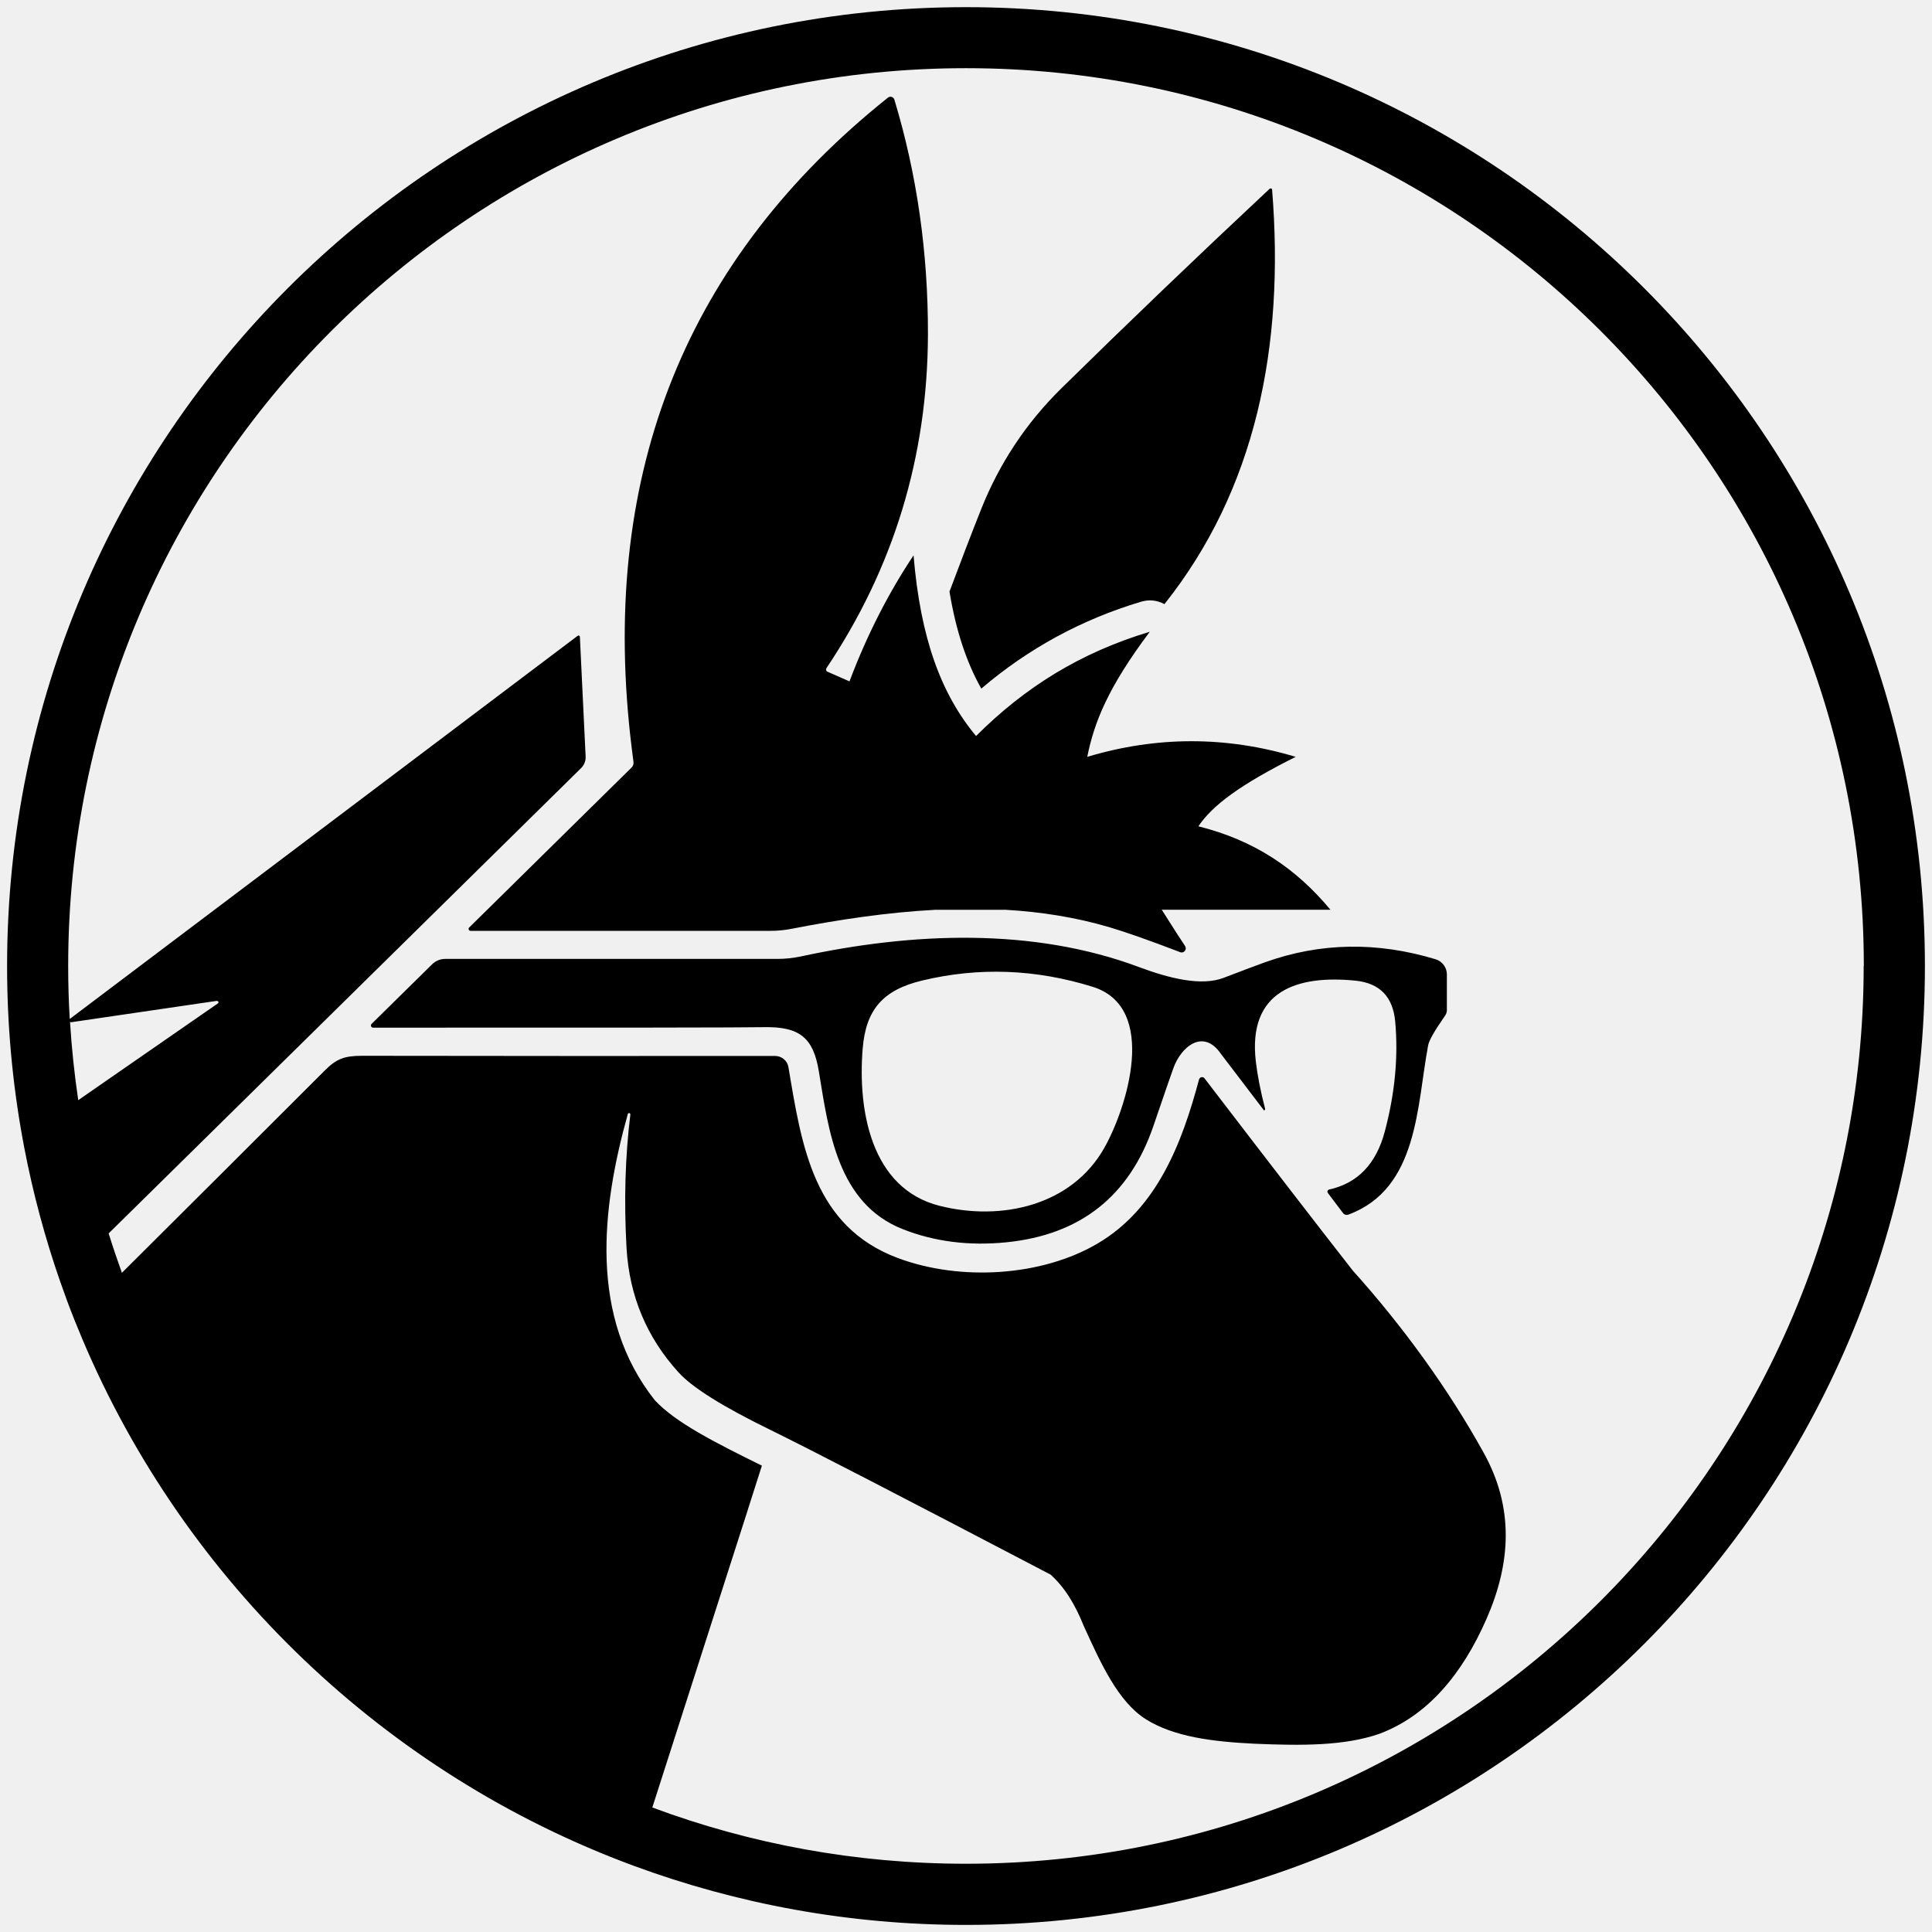
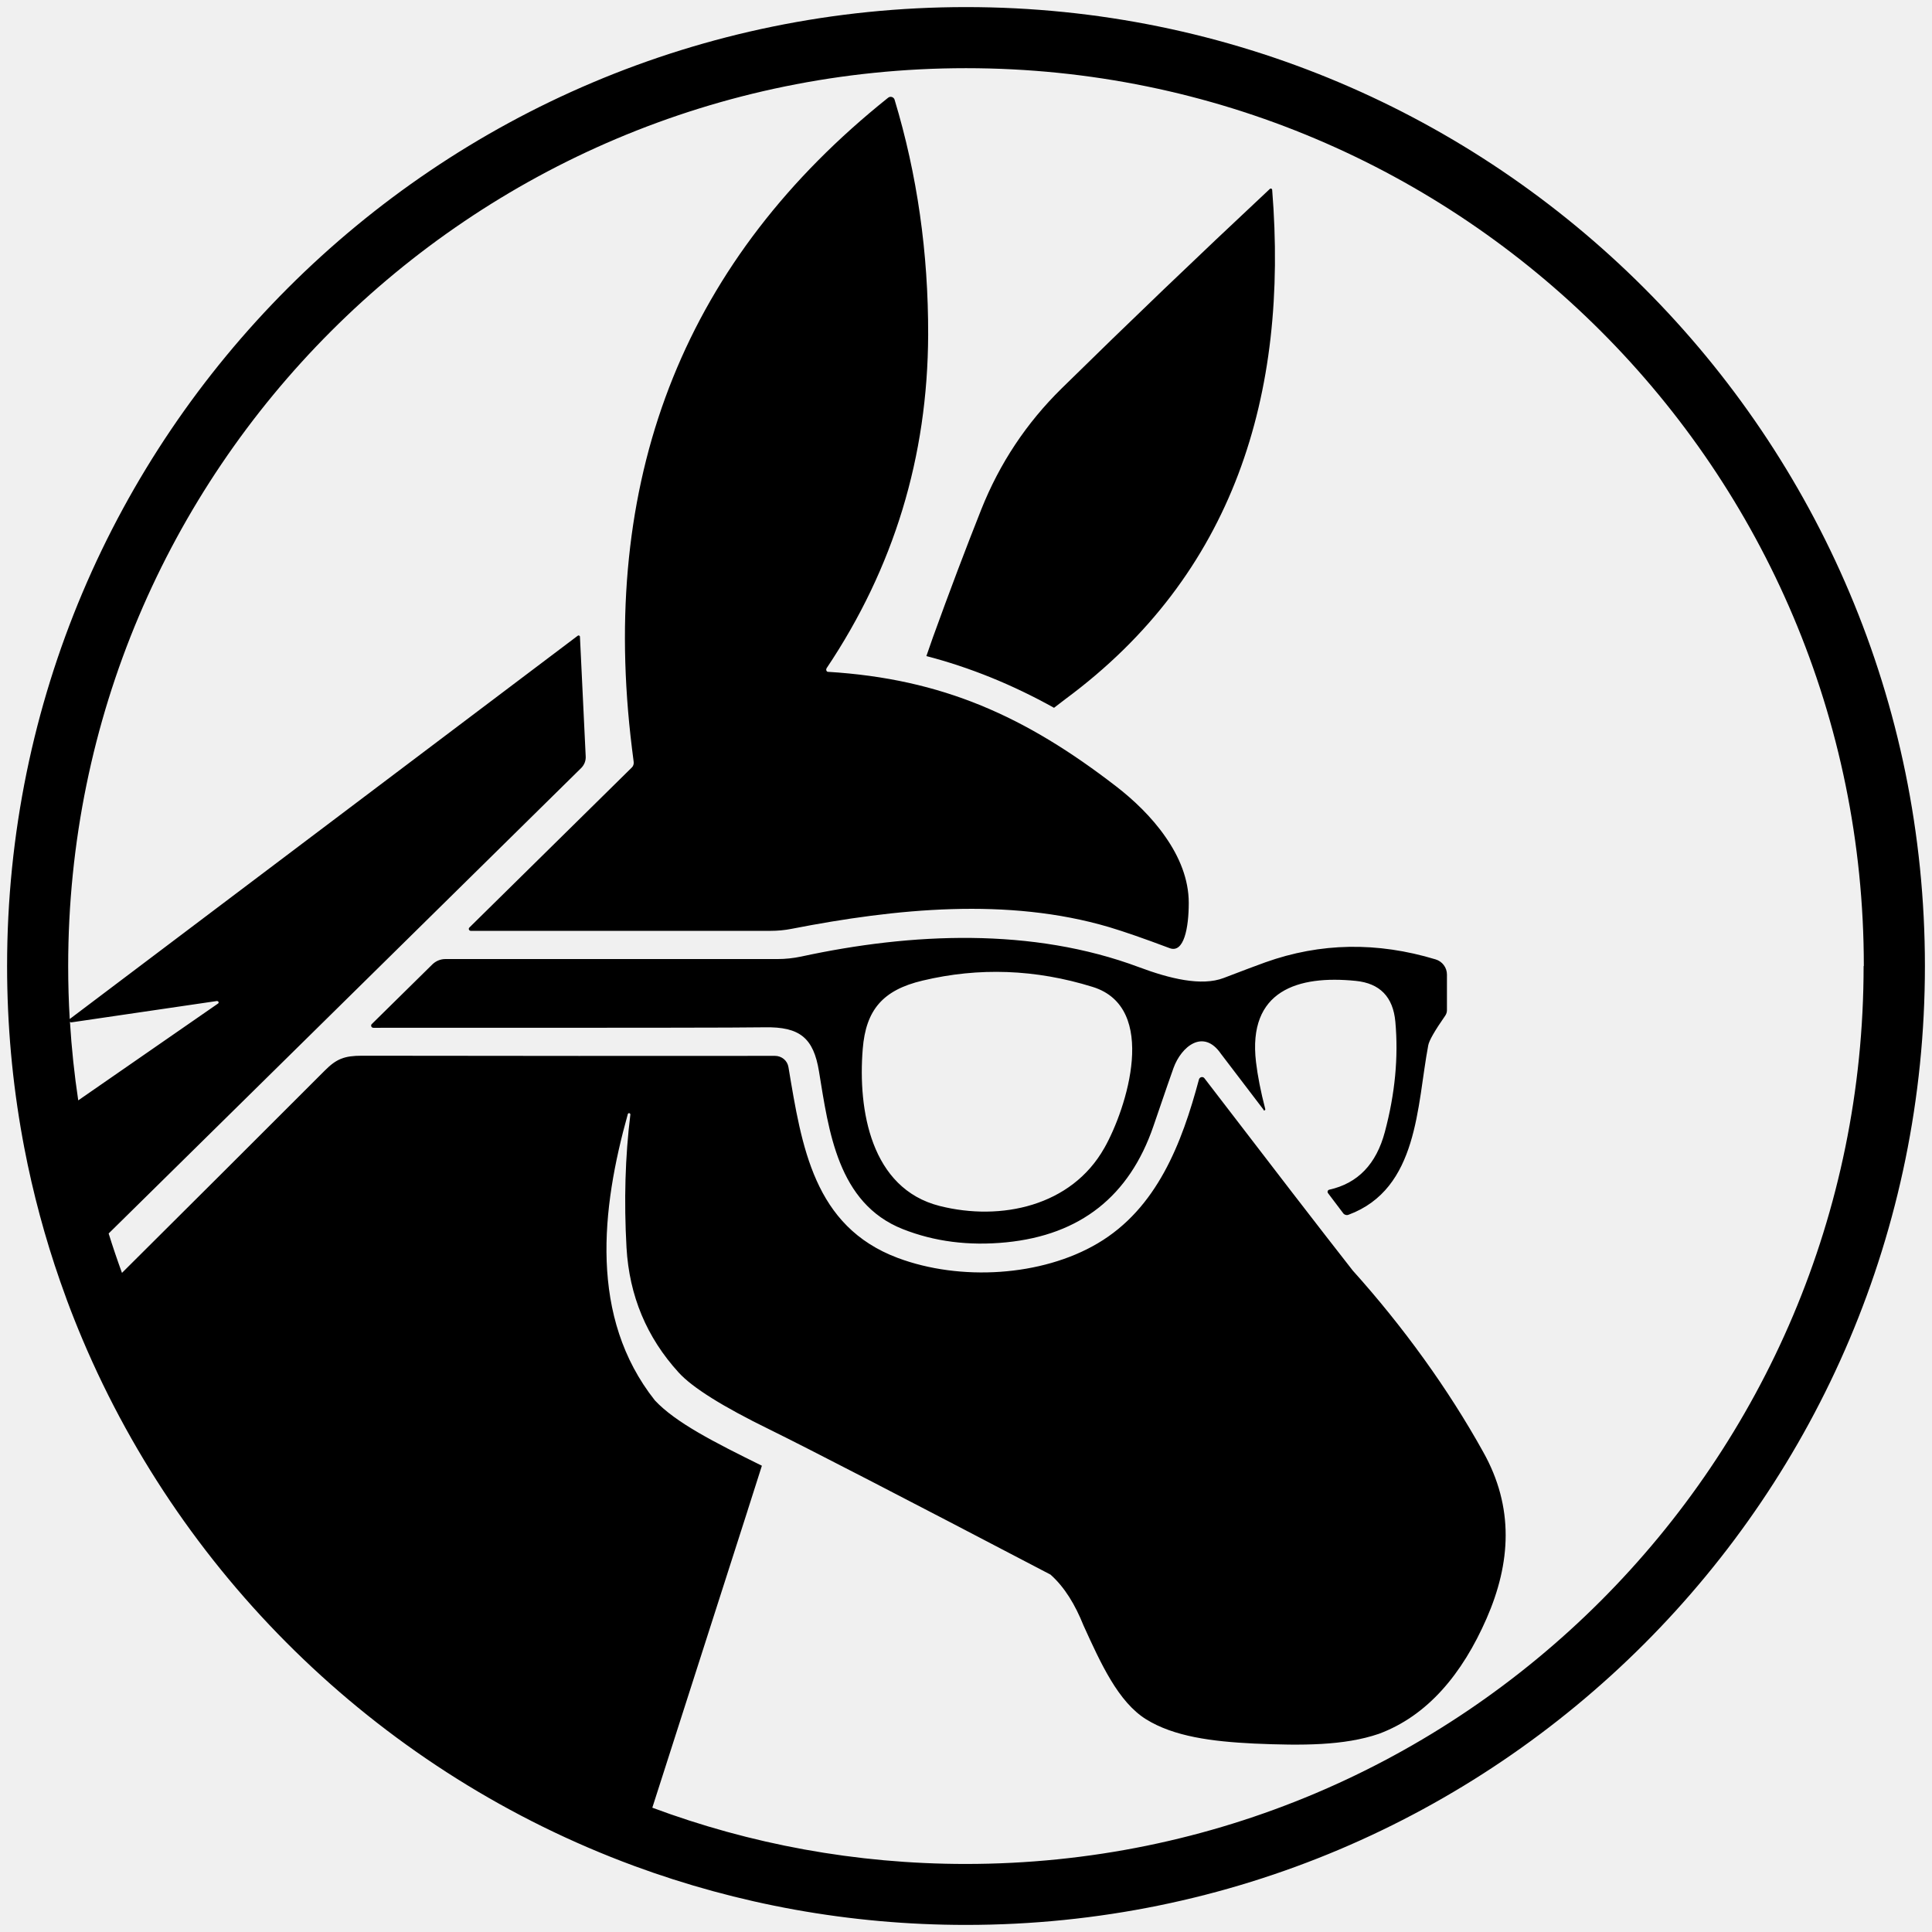
<svg xmlns="http://www.w3.org/2000/svg" viewBox="0 0 272.6 272.6" width="272.6" height="272.6">
  <style>@media(prefers-color-scheme:dark){path{fill:#fff}}</style>
-   <path d="m271.6 136.3c0 74.72-60.58 135.3-135.3 135.3c-16.48 0-32.27-2.95-46.88-8.34c-35.06-12.95-63.29-40.01-77.79-74.29c-.38-.9-.75-1.81-1.12-2.72c-.72-1.8-1.39-3.62-2.03-5.46c-2.12-6.1-3.82-12.4-5.06-18.87c-.08-.41-.16-.83-.23-1.24c-1.44-7.91-2.19-16.05-2.19-24.37c0-74.72 60.58-135.3 135.3-135.3c74.72 0 135.3 60.58 135.3 135.3zm-8.62 0c0-69.96-56.71-126.68-126.68-126.68c-69.96 0-126.68 56.71-126.68 126.68c0 2.51.07 5 .22 7.47c.01 0 .01-.01.02-.01l71.65-54.05c.03-.02.06-.03.1-.04c.04 0 .07 0 .1.02c.03.02.06.04.08.07c.02.03.03.06.03.1l.81 16.87c.02.3-.03.6-.14.89c-.11.28-.28.54-.49.75l-62.92 61.97l-3.75 3.69c.58 1.87 1.21 3.72 1.87 5.56c9.76-9.71 19.3-19.22 28.61-28.53h0c1.64-1.65 2.77-2.09 5.24-2.09c21.39.03 40.82.04 58.31.02c.45 0 .89.16 1.24.45c.35.29.58.7.65 1.15c1.87 11.18 3.56 22.46 15.42 26.91c8.81 3.3 20.31 2.61 28.21-2.05c8.37-4.93 11.89-14.12 14.3-23.14c.02-.08.07-.15.13-.21c.06-.06.14-.1.22-.11c.08-.02.17-.01.24.02c.08.03.14.08.19.15c9.5 12.4 16.47 21.44 20.92 27.12c7.12 7.92 13.49 16.74 18.39 25.57c4.41 7.84 3.92 15.69.49 23.53c-3.43 7.84-8.33 13.73-15.2 16.28c-4.9 1.67-10.78 1.67-17.65 1.37c-5.88-.29-11.28-.98-15.2-3.43c-3.92-2.45-6.37-7.84-8.82-13.24c-1.18-2.94-2.65-5.39-4.66-7.19c-20.91-10.94-34.12-17.77-39.64-20.47c-6.63-3.24-10.91-5.92-12.84-8.05c-4.51-4.95-6.96-10.82-7.35-17.6c-.37-6.62-.19-12.87.54-18.78c.01-.04 0-.09-.03-.13c-.02-.04-.06-.07-.1-.08c-.04-.01-.09-.01-.13.01c-.04.02-.07.05-.09.09c-3.74 13.36-5.5 28.66 3.81 40.42c2.94 3.14 8.33 5.88 15.1 9.22l-2.01 6.3v.01l-13.45 41.92c13.77 5.13 28.68 7.94 44.24 7.94c69.96 0 126.68-56.71 126.68-126.68zm-146.37-42.01c-.03.04-.04.09-.05.14c-.01.05 0 .1.01.14c.01.05.04.09.07.13c.03.04.07.07.12.08c1.05.46 2.09.91 3.1 1.36c2.52-6.68 5.59-12.61 9.04-17.78c.98 11.77 3.92 19.61 8.82 25.49c6.86-6.86 14.71-11.77 24.51-14.71c-5.88 7.84-7.84 12.75-8.82 17.65q14.71-4.41 29.41 0c-7.84 3.92-11.77 6.86-13.73 9.8c7.84 1.96 13.73 5.88 18.63 11.77h-23.8c1.63 2.59 2.73 4.29 3.29 5.12c.07.1.1.22.1.35c-.01.12-.05.24-.13.34c-.08.1-.18.17-.3.2c-.12.03-.24.03-.36-.02c-4.27-1.64-7.62-2.82-10.05-3.54c-4.72-1.39-9.61-2.15-14.56-2.44h-9.93c-6.82.36-13.65 1.39-20.28 2.68c-1 .2-2.01.29-3.02.29h-42.29c-.05 0-.11-.02-.15-.05c-.05-.03-.08-.07-.1-.12c-.02-.05-.03-.1-.02-.16c.01-.05.04-.1.08-.14l22.91-22.57c.11-.1.19-.23.23-.37c.05-.14.06-.29.04-.44c-.16-1.22-.31-2.44-.45-3.68q-6.18-56.04 36.35-90.03c.08-.06.16-.1.26-.12c.09-.02.19-.01.28.02c.09.03.18.08.24.15c.07.07.12.15.14.25c3.18 10.52 4.76 21.57 4.73 33.15c-.06 17.22-4.84 32.91-14.34 47.07zm61.65 62.27c-3.88-5.08-5.88-7.7-5.99-7.86c-2.49-3.63-5.61-1.03-6.7 1.99c-.21.56-1.16 3.3-2.84 8.22c-3.39 9.88-10.31 15.34-20.78 16.38c-5.27.52-10.13-.1-14.6-1.87c-9.19-3.64-10.44-13.89-11.81-22.24c-.77-4.73-2.69-6.34-7.71-6.25c-2.73.06-21.12.08-55.17.07c-.06 0-.13-.02-.18-.05c-.05-.03-.09-.08-.12-.14c-.02-.06-.03-.12-.02-.18c.01-.06.04-.12.09-.16l8.55-8.42c.49-.48 1.15-.75 1.83-.75h46.87c1.12 0 2.24-.12 3.33-.35c15.62-3.38 32.64-4.13 47.7 1.5c4.3 1.61 8.81 2.72 11.94 1.52q4.15-1.59 5.88-2.21q11.65-4.16 24.03-.41c.46.14.86.42 1.15.81c.29.39.44.85.44 1.33v5.04c0 .27-.09.54-.25.77c-1.47 2.11-2.27 3.5-2.39 4.18c-1.61 8.5-1.37 20.25-11.26 23.9c-.14.05-.28.06-.42.01c-.14-.04-.26-.12-.34-.24l-2.13-2.82c-.03-.04-.05-.09-.06-.14c-.01-.05 0-.1.01-.15c.02-.05.05-.09.09-.13c.04-.03.09-.06.14-.07c4.02-.89 6.63-3.61 7.84-8.15c1.44-5.39 1.93-10.58 1.48-15.55c-.32-3.5-2.18-5.42-5.59-5.77c-8.14-.82-15.28 1.34-14.07 11.46c.23 1.94.66 4.14 1.3 6.61c.01.04.02.07 0 .11c-.01.04-.04.06-.07.08c-.03.02-.07.02-.11.01c-.04-.01-.07-.04-.08-.07zm.9-129.93c.03-.02.06-.04.1-.04c.03-.01.07-.01.1.01c.04.01.07.03.09.06c.02.03.04.06.04.1c1.79 22.17-2.34 42.34-15.19 58.48q-1.6-.85-3.33-.33q-12.57 3.77-22.51 12.25q-3.16-5.58-4.49-13.69c1.54-4.12 3.03-8 4.47-11.63c2.59-6.5 6.37-12.19 11.35-17.08c9.34-9.18 19.13-18.56 29.37-28.14zm-23.35 135.34c3.15-5.56 7.73-19.83-1.65-22.74c-8.05-2.5-16.05-2.79-24-.89c-5.61 1.33-8 4.14-8.44 9.64c-.7 8.6 1.13 19.71 10.86 22.16c8.65 2.18 18.6.02 23.23-8.17zm-136.72-12.32h0l11.65-8.07c.04-.02.07-.06.08-.1c.01-.04.01-.09-.01-.13c-.02-.04-.05-.08-.09-.1c-.04-.02-.09-.03-.13-.03l-20.52 3.01c-.06.01-.12 0-.17-.04c-.01 0-.02-.01-.02-.01c.23 3.73.62 7.41 1.16 11.05z" />
+   <path d="m271.6 136.3c0 74.72-60.58 135.3-135.3 135.3c-16.48 0-32.26-2.95-46.87-8.34c-35.07-12.95-63.3-40.01-77.8-74.3c-.38-.9-.75-1.8-1.11-2.71c-.72-1.8-1.39-3.62-2.03-5.46c-2.13-6.11-3.83-12.41-5.07-18.88c-.08-.41-.16-.82-.23-1.23c-1.44-7.91-2.19-16.06-2.19-24.38c0-74.72 60.58-135.3 135.3-135.3c74.72 0 135.3 60.58 135.3 135.3zm-8.62 0c0-69.96-56.71-126.68-126.68-126.68c-69.96 0-126.68 56.71-126.68 126.68c0 2.52.07 5.01.22 7.49c.01-.01.03-.03.04-.04l71.64-54.05c.03-.02.06-.03.1-.04c.04 0 .07 0 .1.02c.03.02.06.04.08.07c.02.03.03.06.03.1l.81 16.87c.02.3-.03.6-.14.89c-.11.28-.28.54-.49.75l-62.91 61.97l-3.77 3.71c.58 1.87 1.21 3.72 1.88 5.56c9.77-9.72 19.31-19.23 28.62-28.55h0c1.64-1.65 2.77-2.09 5.23-2.09c21.38.03 40.82.04 58.3.02c.45 0 .89.16 1.24.45c.35.29.58.7.65 1.15c1.87 11.18 3.56 22.46 15.42 26.91c8.81 3.3 20.31 2.61 28.2-2.05c8.37-4.93 11.89-14.12 14.3-23.14c.02-.08.07-.15.13-.21c.06-.06.14-.1.22-.11c.08-.02.17-.01.24.02c.08.03.14.08.19.15c9.5 12.4 16.47 21.44 20.92 27.12c7.12 7.92 13.49 16.74 18.39 25.57c4.41 7.84 3.92 15.69.49 23.53c-3.43 7.84-8.33 13.72-15.2 16.27c-4.9 1.67-10.78 1.67-17.65 1.37c-5.88-.29-11.27-.98-15.2-3.43c-3.92-2.45-6.37-7.84-8.82-13.23c-1.18-2.94-2.65-5.39-4.66-7.18c-20.91-10.94-34.12-17.76-39.63-20.47c-6.63-3.24-10.91-5.92-12.84-8.05c-4.51-4.95-6.96-10.82-7.35-17.6c-.37-6.61-.19-12.87.54-18.77c.01-.04 0-.09-.03-.13c-.02-.04-.06-.07-.1-.08c-.04-.01-.09-.01-.13.01c-.04.02-.07.05-.09.09c-3.74 13.36-5.5 28.65 3.81 40.42c2.94 3.14 8.33 5.88 15.1 9.22l-2.01 6.3v.01l-13.45 41.94c13.77 5.13 28.67 7.94 44.23 7.94c69.96 0 126.68-56.71 126.68-126.68zm-146.35-42c-.03.04-.04.09-.05.14c-.01.05 0 .1.01.14c.01.05.04.09.07.13c.03.04.07.07.12.08c16.24.98 27.97 6.34 40.66 16.13c2.47 1.9 5.05 4.34 7 7.16c1.96 2.8 3.29 5.97 3.29 9.31c0 3.53-.68 7.16-2.7 6.39c-3.56-1.34-6.41-2.33-8.55-2.97c-14.27-4.21-30.04-2.63-44.76.24c-1 .2-2.01.29-3.02.29h-42.28c-.05 0-.11-.02-.15-.05c-.05-.03-.08-.07-.1-.12c-.02-.05-.03-.1-.02-.16c.01-.05.04-.1.08-.14l22.91-22.57c.11-.1.19-.23.23-.37c.05-.14.06-.29.04-.44c-.16-1.22-.31-2.44-.45-3.68q-6.18-56.04 36.35-90.02c.08-.06.16-.1.26-.12c.09-.02.19-.01.28.02c.09.03.18.08.24.15c.07.07.12.15.14.25c3.18 10.52 4.76 21.56 4.73 33.14c-.06 17.21-4.84 32.9-14.34 47.07zm61.64 62.26c-3.88-5.08-5.88-7.7-5.99-7.86c-2.49-3.63-5.61-1.03-6.7 1.99c-.21.56-1.16 3.3-2.84 8.22c-3.39 9.88-10.31 15.34-20.77 16.38c-5.27.52-10.13-.1-14.6-1.87c-9.19-3.64-10.44-13.89-11.81-22.23c-.77-4.73-2.69-6.34-7.71-6.24c-2.73.06-21.12.08-55.16.07c-.06 0-.13-.02-.18-.05c-.05-.03-.09-.08-.12-.14c-.02-.06-.03-.12-.02-.18c.01-.06.04-.12.09-.16l8.55-8.42c.49-.48 1.15-.75 1.83-.75h46.86c1.12 0 2.24-.12 3.33-.35c15.62-3.38 32.64-4.13 47.69 1.5c4.3 1.61 8.81 2.72 11.94 1.52q4.15-1.59 5.88-2.21q11.65-4.16 24.03-.41c.46.14.86.42 1.15.81c.29.39.44.85.44 1.33v5.04c0 .27-.09.54-.25.77c-1.47 2.11-2.27 3.5-2.39 4.18c-1.61 8.5-1.37 20.24-11.25 23.9c-.14.05-.28.06-.42.01c-.14-.04-.26-.12-.34-.24l-2.13-2.82c-.03-.04-.05-.09-.06-.14c-.01-.05 0-.1.01-.15c.02-.05.05-.09.09-.13c.04-.03.09-.06.14-.07c4.02-.89 6.63-3.6 7.84-8.15c1.44-5.39 1.93-10.57 1.48-15.55c-.32-3.5-2.18-5.42-5.59-5.76c-8.14-.82-15.27 1.34-14.07 11.46c.23 1.94.66 4.14 1.3 6.61c.01.04.02.07 0 .11c-.01.04-.04.06-.07.08c-.03.02-.07.02-.11.01c-.04-.01-.07-.04-.08-.07zm.9-129.91c.03-.02.06-.04.1-.04c.03-.01.07-.01.1.01c.04.01.07.03.09.06c.02.03.04.06.04.1c2.32 28.81-5.34 54.25-29.19 71.87l-1.59 1.22q-8.79-4.9-18.01-7.3l.92-2.64c2.38-6.58 4.66-12.6 6.83-18.06c2.59-6.5 6.37-12.19 11.35-17.08c9.34-9.18 19.13-18.56 29.37-28.14zm-23.35 135.33c3.15-5.56 7.72-19.83-1.65-22.73c-8.05-2.5-16.05-2.79-24-.89c-5.61 1.33-8 4.14-8.44 9.64c-.7 8.6 1.13 19.7 10.86 22.16c8.65 2.18 18.6.02 23.22-8.17zm-136.71-12.31h0l11.65-8.07c.04-.02.07-.06.08-.1c.01-.04.01-.09-.01-.13c-.02-.04-.05-.08-.09-.1c-.04-.02-.09-.03-.13-.03l-20.52 3.01c-.06.01-.12 0-.17-.04c-.02-.01-.03-.02-.05-.04c.23 3.74.62 7.44 1.17 11.09z" />
</svg>
